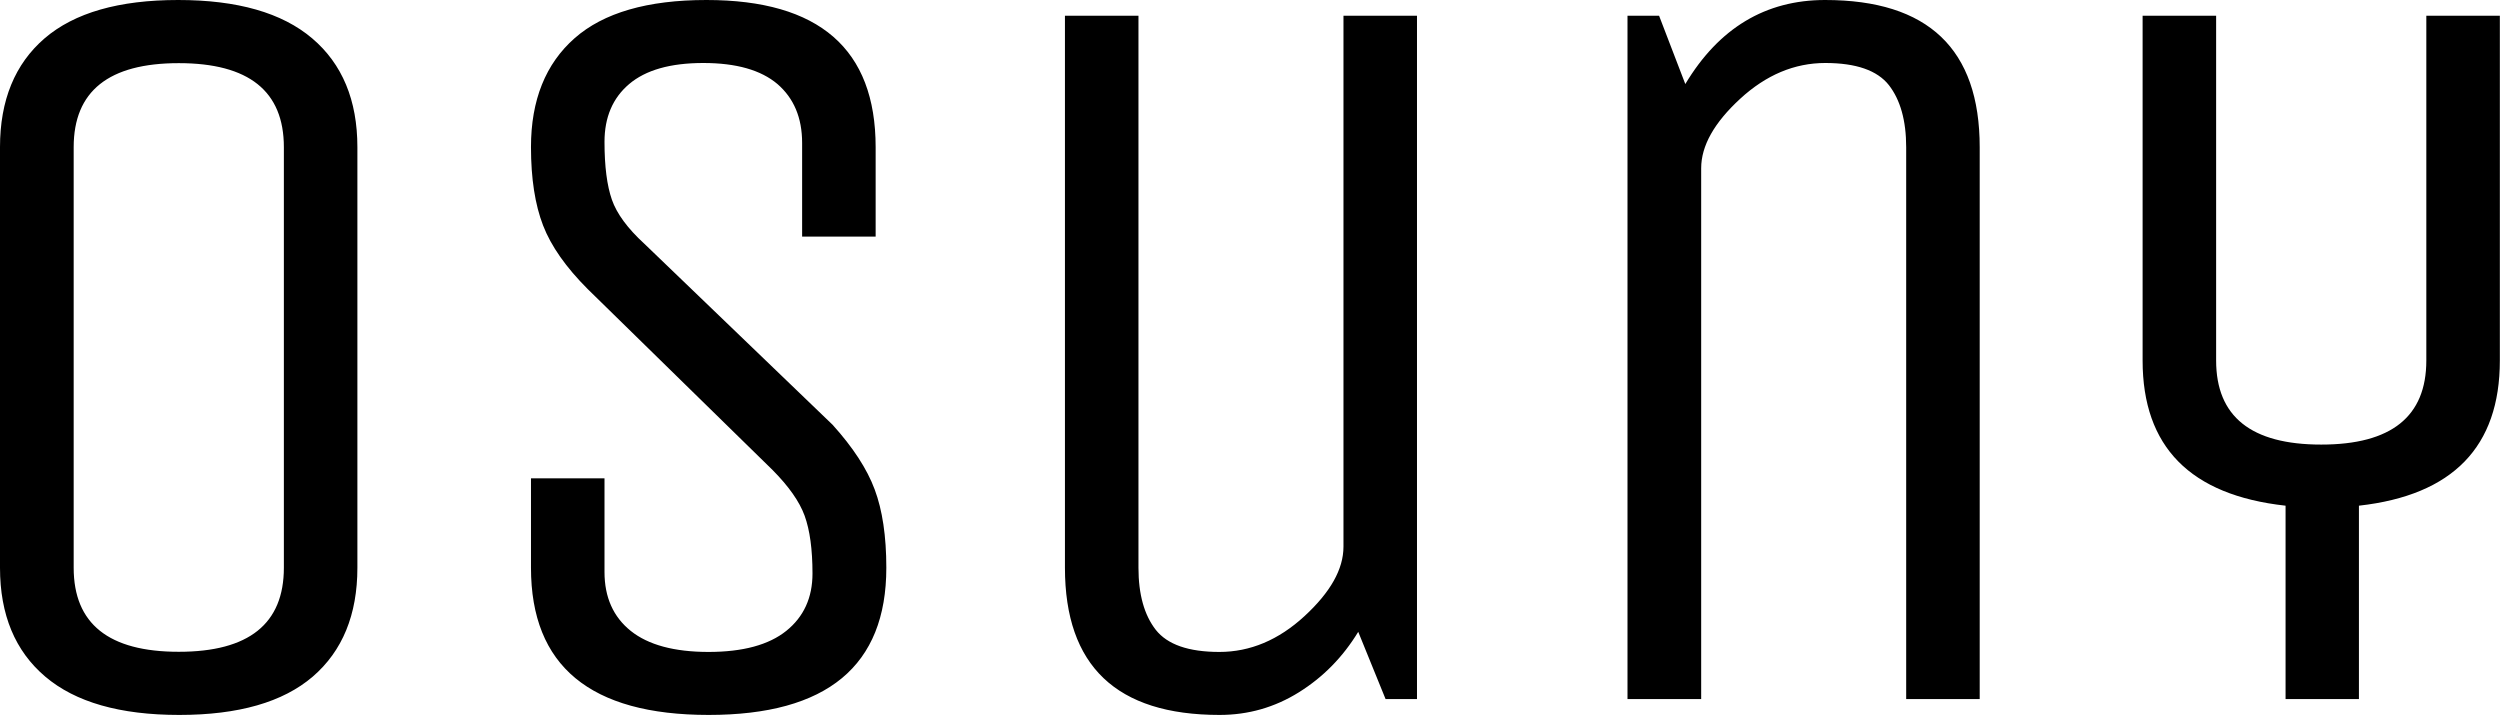
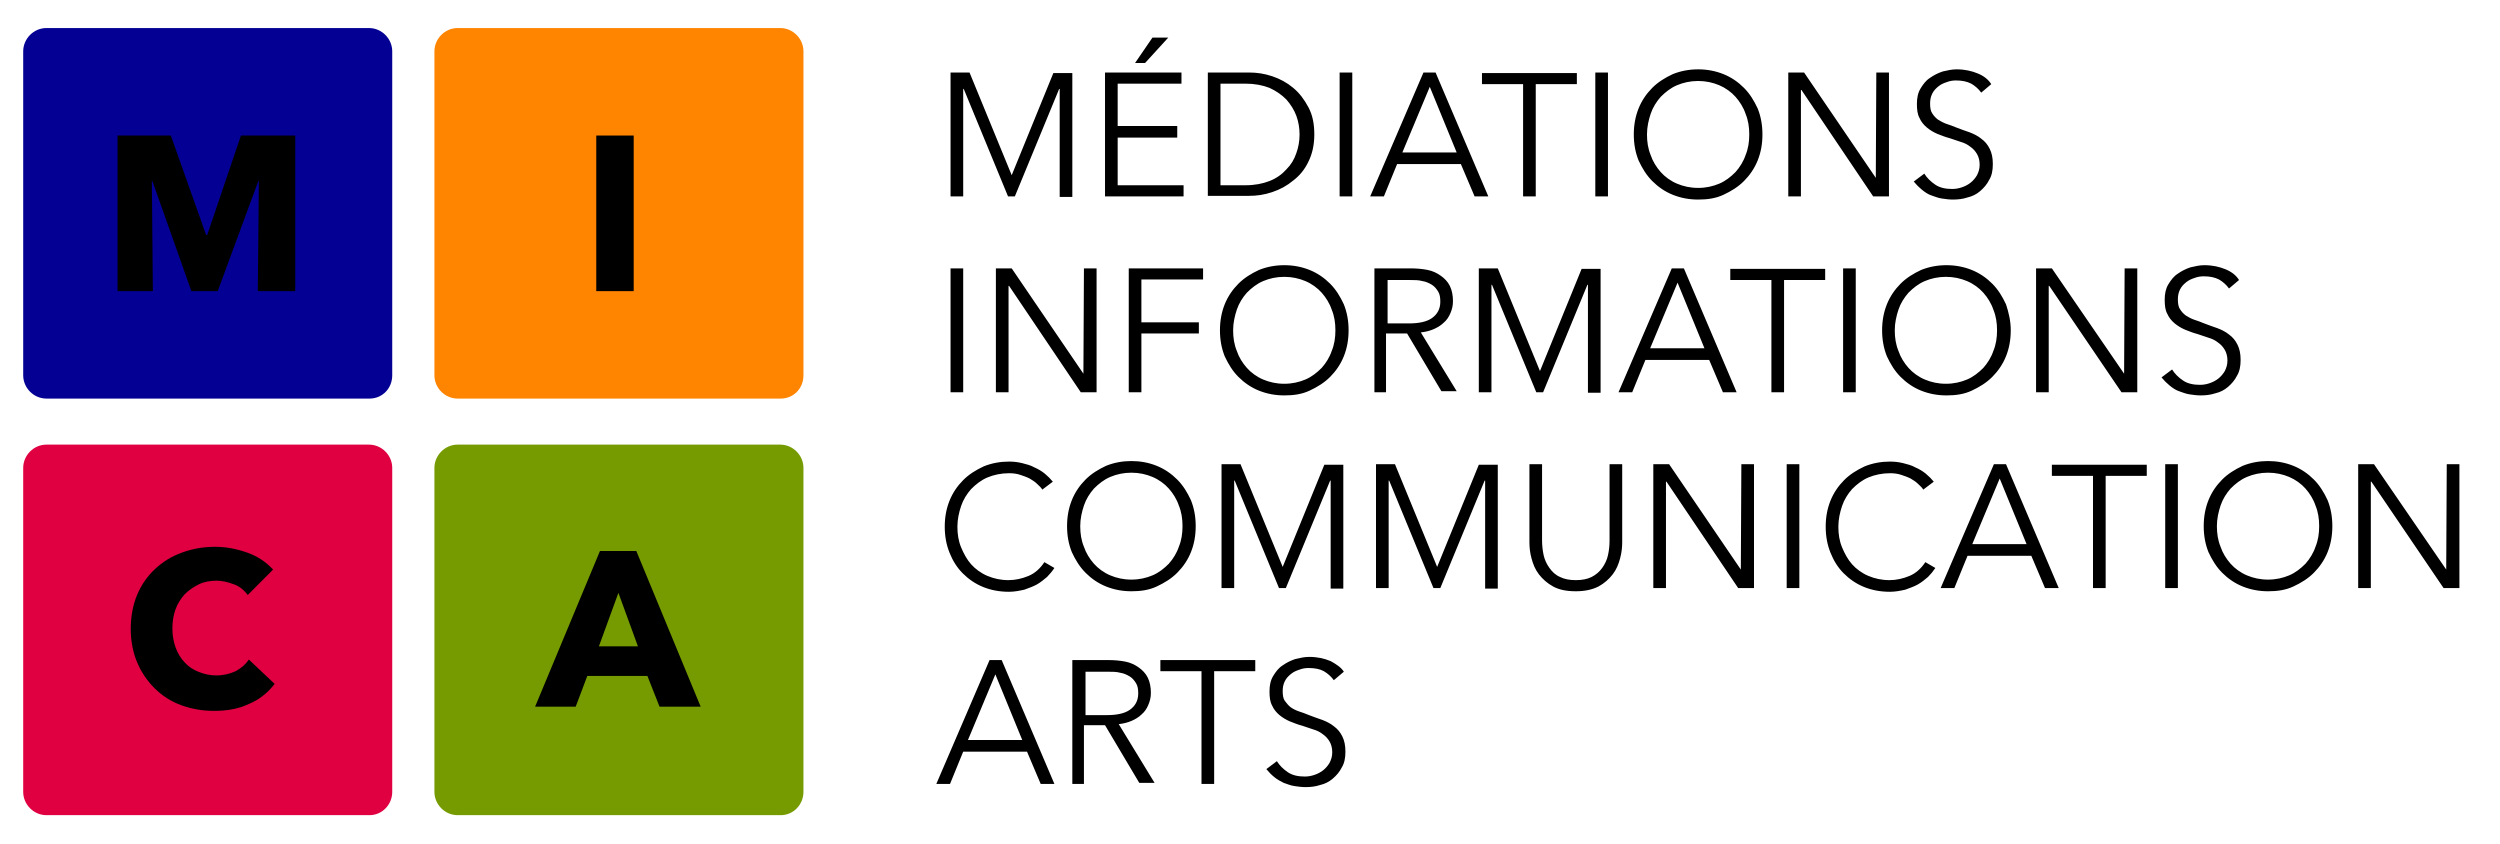
- <svg xmlns="http://www.w3.org/2000/svg" version="1.2" baseProfile="tiny" width="1591.4" height="455.1" overflow="visible" xml:space="preserve">
-   <switch>
-     <g>
-       <g fill="#000000">
-         <path d="M227.5 93.7v267.7c0 29.9-9.5 53-28.4 69.3-19 16.3-47.3 24.4-85 24.4S48 447 28.8 430.7C9.6 414.4 0 391.3 0 361.4V93.7c0-29.9 9.5-53 28.4-69.3C47.4 8.1 75.7 0 113.4 0s66.1 8.1 85.3 24.4c19.2 16.3 28.8 39.4 28.8 69.3zm-46.8 267.7V93.7c0-35.7-22.3-53.5-66.9-53.5-44.6 0-66.9 17.8-66.9 53.5v267.7c0 35.7 22.3 53.5 66.9 53.5 44.6 0 66.9-17.8 66.9-53.5zM564.2 361.4c0 62.5-37.7 93.7-113.1 93.7-75.4 0-113.1-31.2-113.1-93.7v-56.9h46.8v59.6c0 16.1 5.6 28.6 16.7 37.5 11.1 8.9 27.7 13.4 49.5 13.4 21.9 0 38.4-4.5 49.5-13.4 11.1-8.9 16.7-21.1 16.7-36.5 0-15.4-1.7-27.7-5-36.8-3.3-9.1-10.2-18.8-20.4-29.1L374.1 184c-13.8-13.8-23.3-27.3-28.4-40.5-5.1-13.2-7.7-29.8-7.7-49.9 0-29.9 9.3-53 27.8-69.3C384.2 8.1 412.2 0 449.7 0c71.8 0 107.7 31.2 107.7 93.7v56.9h-46.8V91c0-16.1-5.3-28.5-15.7-37.5-10.5-8.9-26.2-13.4-47.2-13.4-21 0-36.7 4.5-47.2 13.4s-15.7 21.2-15.7 36.8c0 15.6 1.6 27.9 4.7 36.8 3.1 8.9 10 18.3 20.7 28.1L530 270.4c12.9 14.3 21.9 28 26.8 41.2 4.9 13.1 7.4 29.7 7.4 49.8zM677.9 361.4V10h46.8v351.4c0 17 3.7 30.1 11 39.5 7.4 9.4 20.9 14.1 40.5 14.1s37.7-7.6 54.2-22.8c16.5-15.2 24.8-29.9 24.8-44.2V10H902v435h-20l-17.4-42.8c-9.8 16.1-22.4 28.9-37.8 38.5-15.4 9.6-32.2 14.4-50.5 14.4-65.6 0-98.4-31.2-98.4-93.7zM1082.8 445H1036V10h20.1l16.7 43.5c21.4-35.7 51.1-53.5 89-53.5 65.6 0 98.4 31.2 98.4 93.7V445h-46.8V93.7c0-16.9-3.7-30.1-11-39.5-7.4-9.4-20.9-14.1-40.5-14.1s-37.7 7.6-54.2 22.8c-16.5 15.2-24.8 29.9-24.8 44.2V445zM1501.7 445h-46.8V321.9c-60.7-6.7-91-37.5-91-92.4V10h46.8v219.5c0 35.7 22.3 53.5 66.9 53.5 44.6 0 66.9-17.8 66.9-53.5V10h46.8v219.5c0 54.9-29.9 85.7-89.7 92.4V445z" />
-       </g>
-     </g>
-   </switch>
+ <svg xmlns="http://www.w3.org/2000/svg" width="160" height="54" viewBox="0 0 160 54" fill="none">
+   <path d="M64.749 11.213L67.415 4.675H68.629V12.602H67.82V5.691H67.786L64.951 12.568H64.513L61.679 5.691H61.645V12.568H60.835V4.641H62.05L64.749 11.213ZM71.531 11.857H75.749V12.568H70.721V4.641H75.614V5.353H71.531V8.063H75.344V8.808H71.531V11.857ZM73.285 4.031H72.644L73.758 2.405H74.77L73.285 4.031ZM77.301 4.641H79.933C80.439 4.641 80.911 4.709 81.417 4.878C81.923 5.048 82.362 5.285 82.767 5.624C83.172 5.962 83.475 6.369 83.745 6.877C84.015 7.385 84.116 7.961 84.116 8.605C84.116 9.282 83.981 9.858 83.745 10.332C83.509 10.841 83.172 11.247 82.767 11.552C82.362 11.891 81.923 12.128 81.417 12.297C80.911 12.467 80.439 12.534 79.933 12.534H77.301V4.641ZM78.111 11.857H79.696C80.304 11.857 80.81 11.755 81.248 11.586C81.687 11.417 82.058 11.146 82.328 10.841C82.632 10.536 82.834 10.197 82.969 9.79C83.104 9.418 83.172 9.011 83.172 8.605C83.172 8.198 83.104 7.792 82.969 7.419C82.834 7.046 82.598 6.674 82.328 6.369C82.025 6.064 81.687 5.827 81.248 5.624C80.81 5.454 80.304 5.353 79.696 5.353H78.111V11.857ZM86.546 12.568H85.736V4.641H86.546V12.568ZM88.57 12.568H87.693L91.101 4.641H91.877L95.251 12.568H94.374L93.496 10.502H89.414L88.57 12.568ZM89.751 9.757H93.227L91.506 5.556L89.751 9.757ZM98.288 12.568H97.478V5.386H94.846V4.675H100.919V5.386H98.288V12.568ZM102.91 12.568H102.1V4.641H102.91V12.568ZM112.796 8.605C112.796 9.215 112.695 9.757 112.493 10.265C112.29 10.773 111.986 11.213 111.615 11.586C111.244 11.959 110.806 12.23 110.299 12.467C109.793 12.704 109.253 12.772 108.68 12.772C108.106 12.772 107.566 12.67 107.06 12.467C106.554 12.264 106.116 11.959 105.744 11.586C105.373 11.213 105.103 10.773 104.867 10.265C104.665 9.757 104.563 9.215 104.563 8.605C104.563 7.995 104.665 7.453 104.867 6.945C105.07 6.437 105.373 5.996 105.744 5.624C106.116 5.251 106.554 4.98 107.06 4.743C107.566 4.54 108.106 4.438 108.68 4.438C109.253 4.438 109.793 4.54 110.299 4.743C110.806 4.946 111.244 5.251 111.615 5.624C111.986 5.996 112.256 6.437 112.493 6.945C112.695 7.453 112.796 7.995 112.796 8.605ZM111.953 8.605C111.953 8.13 111.885 7.69 111.717 7.284C111.582 6.877 111.345 6.504 111.075 6.199C110.806 5.895 110.434 5.624 110.03 5.454C109.625 5.285 109.186 5.183 108.68 5.183C108.174 5.183 107.735 5.285 107.33 5.454C106.925 5.624 106.588 5.895 106.284 6.199C106.014 6.504 105.778 6.877 105.643 7.284C105.508 7.69 105.407 8.13 105.407 8.605C105.407 9.079 105.474 9.519 105.643 9.926C105.778 10.332 106.014 10.705 106.284 11.01C106.554 11.315 106.925 11.586 107.33 11.755C107.735 11.925 108.174 12.026 108.68 12.026C109.186 12.026 109.625 11.925 110.03 11.755C110.434 11.586 110.772 11.315 111.075 11.01C111.345 10.705 111.582 10.332 111.717 9.926C111.885 9.519 111.953 9.079 111.953 8.605ZM120.051 11.383L120.084 4.641H120.894V12.568H119.882L115.293 5.759H115.259V12.568H114.45V4.641H115.462L120.051 11.383ZM126.799 5.928C126.63 5.691 126.394 5.488 126.158 5.353C125.888 5.217 125.584 5.149 125.179 5.149C124.977 5.149 124.774 5.183 124.606 5.251C124.403 5.319 124.234 5.386 124.066 5.522C123.897 5.657 123.762 5.793 123.661 5.996C123.56 6.199 123.526 6.403 123.526 6.64C123.526 6.877 123.56 7.114 123.661 7.25C123.762 7.419 123.897 7.555 124.032 7.656C124.201 7.758 124.369 7.859 124.572 7.927C124.774 7.995 124.977 8.063 125.213 8.164C125.483 8.266 125.753 8.368 126.057 8.469C126.326 8.571 126.596 8.706 126.799 8.876C127.035 9.045 127.204 9.248 127.339 9.519C127.474 9.79 127.541 10.095 127.541 10.502C127.541 10.908 127.474 11.247 127.305 11.518C127.17 11.789 126.968 12.026 126.731 12.23C126.495 12.433 126.225 12.568 125.922 12.636C125.618 12.738 125.314 12.772 124.977 12.772C124.741 12.772 124.504 12.738 124.268 12.704C124.032 12.67 123.796 12.568 123.593 12.501C123.391 12.433 123.189 12.297 122.986 12.128C122.817 11.992 122.649 11.823 122.48 11.62L123.155 11.112C123.323 11.383 123.56 11.62 123.863 11.823C124.167 12.026 124.538 12.094 124.943 12.094C125.145 12.094 125.348 12.06 125.55 11.992C125.753 11.925 125.955 11.823 126.124 11.688C126.293 11.552 126.428 11.383 126.529 11.213C126.63 11.01 126.698 10.807 126.698 10.536C126.698 10.265 126.63 10.028 126.529 9.858C126.428 9.689 126.293 9.519 126.09 9.384C125.922 9.248 125.719 9.147 125.483 9.079C125.247 9.011 125.011 8.91 124.774 8.842C124.504 8.774 124.268 8.673 123.998 8.571C123.762 8.469 123.526 8.334 123.323 8.164C123.121 7.995 122.952 7.792 122.851 7.555C122.716 7.317 122.682 7.013 122.682 6.64C122.682 6.267 122.75 5.928 122.919 5.657C123.087 5.386 123.256 5.149 123.526 4.98C123.762 4.811 124.032 4.675 124.336 4.573C124.639 4.506 124.909 4.438 125.213 4.438C125.753 4.438 126.191 4.54 126.596 4.709C127.001 4.878 127.271 5.115 127.44 5.386L126.799 5.928ZM61.645 25.103H60.835V17.176H61.645V25.103ZM69.338 23.917L69.372 17.176H70.181V25.103H69.169L64.58 18.294H64.547V25.103H63.737V17.176H64.749L69.338 23.917ZM73.049 25.103H72.24V17.176H76.997V17.887H73.049V20.631H76.727V21.343H73.049V25.103ZM86.31 21.139C86.31 21.749 86.208 22.291 86.006 22.799C85.803 23.307 85.5 23.748 85.129 24.12C84.757 24.493 84.319 24.764 83.813 25.001C83.307 25.238 82.767 25.306 82.193 25.306C81.62 25.306 81.08 25.204 80.574 25.001C80.067 24.798 79.629 24.493 79.258 24.12C78.886 23.748 78.617 23.307 78.38 22.799C78.178 22.291 78.077 21.749 78.077 21.139C78.077 20.529 78.178 19.988 78.38 19.479C78.583 18.971 78.886 18.531 79.258 18.158C79.629 17.785 80.067 17.514 80.574 17.277C81.08 17.074 81.62 16.972 82.193 16.972C82.767 16.972 83.307 17.074 83.813 17.277C84.319 17.481 84.757 17.785 85.129 18.158C85.5 18.531 85.77 18.971 86.006 19.479C86.208 19.988 86.31 20.529 86.31 21.139ZM85.466 21.139C85.466 20.665 85.399 20.225 85.23 19.818C85.095 19.412 84.859 19.039 84.589 18.734C84.319 18.429 83.948 18.158 83.543 17.989C83.138 17.819 82.699 17.718 82.193 17.718C81.687 17.718 81.248 17.819 80.844 17.989C80.439 18.158 80.101 18.429 79.798 18.734C79.528 19.039 79.291 19.412 79.156 19.818C79.022 20.225 78.92 20.665 78.92 21.139C78.92 21.614 78.988 22.054 79.156 22.46C79.291 22.867 79.528 23.24 79.798 23.544C80.067 23.849 80.439 24.12 80.844 24.29C81.248 24.459 81.687 24.561 82.193 24.561C82.699 24.561 83.138 24.459 83.543 24.29C83.948 24.12 84.285 23.849 84.589 23.544C84.859 23.24 85.095 22.867 85.23 22.46C85.399 22.054 85.466 21.614 85.466 21.139ZM88.773 25.103H87.963V17.176H90.291C90.662 17.176 91.033 17.209 91.371 17.277C91.708 17.345 91.978 17.481 92.214 17.65C92.45 17.819 92.653 18.023 92.788 18.294C92.923 18.565 92.99 18.903 92.99 19.276C92.99 19.581 92.923 19.818 92.822 20.055C92.72 20.292 92.585 20.496 92.383 20.665C92.214 20.834 91.978 20.97 91.742 21.072C91.506 21.173 91.236 21.241 90.932 21.275L93.227 25.035H92.248L90.055 21.343H88.705V25.103H88.773ZM88.773 20.699H90.156C90.797 20.699 91.303 20.597 91.641 20.36C91.978 20.123 92.18 19.784 92.18 19.31C92.18 19.039 92.147 18.836 92.046 18.666C91.944 18.497 91.809 18.328 91.641 18.226C91.472 18.124 91.269 18.023 91.033 17.989C90.797 17.921 90.527 17.921 90.224 17.921H88.806V20.699H88.773ZM98.558 23.748L101.223 17.209H102.438V25.137H101.628V18.226H101.594L98.76 25.103H98.321L95.487 18.226H95.453V25.103H94.644V17.176H95.858L98.558 23.748ZM104.462 25.103H103.585L106.993 17.176H107.769L111.143 25.103H110.266L109.388 23.036H105.306L104.462 25.103ZM105.609 22.291H109.085L107.364 18.09L105.609 22.291ZM114.18 25.103H113.37V17.921H110.738V17.209H116.811V17.921H114.18V25.103ZM118.768 25.103H117.959V17.176H118.768V25.103ZM128.688 21.139C128.688 21.749 128.587 22.291 128.385 22.799C128.182 23.307 127.879 23.748 127.507 24.12C127.136 24.493 126.698 24.764 126.191 25.001C125.685 25.238 125.146 25.306 124.572 25.306C123.998 25.306 123.458 25.204 122.952 25.001C122.446 24.798 122.008 24.493 121.636 24.12C121.265 23.748 120.995 23.307 120.759 22.799C120.557 22.291 120.455 21.749 120.455 21.139C120.455 20.529 120.557 19.988 120.759 19.479C120.962 18.971 121.265 18.531 121.636 18.158C122.008 17.785 122.446 17.514 122.952 17.277C123.458 17.074 123.998 16.972 124.572 16.972C125.146 16.972 125.685 17.074 126.191 17.277C126.698 17.481 127.136 17.785 127.507 18.158C127.879 18.531 128.148 18.971 128.385 19.479C128.553 19.988 128.688 20.529 128.688 21.139ZM127.811 21.139C127.811 20.665 127.744 20.225 127.575 19.818C127.44 19.412 127.204 19.039 126.934 18.734C126.664 18.429 126.293 18.158 125.888 17.989C125.483 17.819 125.044 17.718 124.538 17.718C124.032 17.718 123.593 17.819 123.189 17.989C122.784 18.158 122.446 18.429 122.143 18.734C121.873 19.039 121.636 19.412 121.501 19.818C121.367 20.225 121.265 20.665 121.265 21.139C121.265 21.614 121.333 22.054 121.501 22.46C121.636 22.867 121.873 23.24 122.143 23.544C122.412 23.849 122.784 24.12 123.189 24.29C123.593 24.459 124.032 24.561 124.538 24.561C125.044 24.561 125.483 24.459 125.888 24.29C126.293 24.12 126.63 23.849 126.934 23.544C127.204 23.24 127.44 22.867 127.575 22.46C127.744 22.054 127.811 21.614 127.811 21.139ZM135.943 23.917L135.976 17.176H136.786V25.103H135.774L131.151 18.294H131.118V25.103H130.308V17.176H131.32L135.943 23.917ZM142.657 18.463C142.488 18.226 142.252 18.023 142.016 17.887C141.746 17.752 141.442 17.684 141.038 17.684C140.835 17.684 140.633 17.718 140.464 17.785C140.261 17.853 140.093 17.921 139.924 18.056C139.755 18.192 139.62 18.328 139.519 18.531C139.418 18.734 139.384 18.937 139.384 19.174C139.384 19.412 139.418 19.649 139.519 19.784C139.62 19.954 139.755 20.089 139.89 20.191C140.059 20.292 140.228 20.394 140.43 20.462C140.633 20.529 140.835 20.597 141.071 20.699C141.341 20.8 141.611 20.902 141.915 21.004C142.185 21.105 142.455 21.241 142.657 21.41C142.893 21.58 143.062 21.783 143.197 22.054C143.332 22.325 143.399 22.63 143.399 23.036C143.399 23.443 143.332 23.782 143.163 24.053C143.028 24.324 142.826 24.561 142.59 24.764C142.353 24.967 142.083 25.103 141.78 25.171C141.476 25.272 141.172 25.306 140.835 25.306C140.599 25.306 140.363 25.272 140.127 25.238C139.89 25.204 139.654 25.103 139.452 25.035C139.249 24.967 139.047 24.832 138.844 24.663C138.676 24.527 138.507 24.358 138.338 24.154L139.013 23.646C139.182 23.917 139.418 24.154 139.722 24.358C140.025 24.561 140.396 24.629 140.801 24.629C141.004 24.629 141.206 24.595 141.409 24.527C141.611 24.459 141.814 24.358 141.982 24.222C142.151 24.087 142.286 23.917 142.387 23.748C142.488 23.544 142.556 23.341 142.556 23.07C142.556 22.799 142.488 22.562 142.387 22.393C142.286 22.223 142.151 22.054 141.949 21.918C141.78 21.783 141.577 21.681 141.341 21.614C141.105 21.546 140.869 21.444 140.633 21.376C140.363 21.309 140.127 21.207 139.857 21.105C139.62 21.004 139.384 20.868 139.182 20.699C138.979 20.529 138.811 20.326 138.709 20.089C138.574 19.852 138.541 19.547 138.541 19.174C138.541 18.802 138.608 18.463 138.777 18.192C138.946 17.921 139.114 17.684 139.384 17.514C139.62 17.345 139.89 17.209 140.194 17.108C140.498 17.04 140.768 16.972 141.071 16.972C141.611 16.972 142.05 17.074 142.455 17.243C142.86 17.413 143.129 17.65 143.298 17.921L142.657 18.463ZM67.482 36.35C67.347 36.553 67.178 36.757 67.01 36.926C66.807 37.095 66.605 37.265 66.369 37.4C66.132 37.536 65.829 37.637 65.559 37.739C65.255 37.807 64.918 37.874 64.58 37.874C63.973 37.874 63.433 37.773 62.927 37.57C62.421 37.366 61.982 37.062 61.611 36.689C61.24 36.316 60.97 35.876 60.768 35.368C60.565 34.859 60.464 34.317 60.464 33.708C60.464 33.098 60.565 32.556 60.768 32.048C60.97 31.54 61.274 31.099 61.645 30.727C62.016 30.354 62.455 30.083 62.961 29.846C63.467 29.642 64.007 29.541 64.58 29.541C64.884 29.541 65.154 29.575 65.424 29.642C65.694 29.71 65.964 29.778 66.2 29.913C66.436 30.015 66.672 30.151 66.875 30.32C67.077 30.489 67.246 30.659 67.381 30.828L66.706 31.336C66.638 31.201 66.504 31.099 66.369 30.964C66.234 30.828 66.065 30.727 65.896 30.625C65.694 30.523 65.491 30.456 65.289 30.388C65.087 30.32 64.85 30.286 64.58 30.286C64.074 30.286 63.602 30.388 63.197 30.557C62.792 30.727 62.455 30.997 62.151 31.302C61.881 31.607 61.645 31.98 61.51 32.386C61.375 32.793 61.274 33.233 61.274 33.708C61.274 34.182 61.341 34.622 61.51 35.029C61.679 35.435 61.881 35.808 62.151 36.113C62.421 36.418 62.792 36.689 63.197 36.858C63.602 37.028 64.04 37.129 64.547 37.129C64.985 37.129 65.424 37.028 65.829 36.858C66.234 36.689 66.571 36.384 66.841 35.977L67.482 36.35ZM76.525 33.674C76.525 34.284 76.423 34.826 76.221 35.334C76.019 35.842 75.715 36.282 75.344 36.655C74.973 37.028 74.534 37.299 74.028 37.536C73.522 37.773 72.982 37.841 72.408 37.841C71.835 37.841 71.295 37.739 70.789 37.536C70.283 37.333 69.844 37.028 69.473 36.655C69.102 36.282 68.832 35.842 68.596 35.334C68.393 34.826 68.292 34.284 68.292 33.674C68.292 33.064 68.393 32.522 68.596 32.014C68.798 31.506 69.102 31.065 69.473 30.693C69.844 30.32 70.283 30.049 70.789 29.812C71.295 29.608 71.835 29.507 72.408 29.507C72.982 29.507 73.522 29.608 74.028 29.812C74.534 30.015 74.973 30.32 75.344 30.693C75.715 31.065 75.985 31.506 76.221 32.014C76.423 32.522 76.525 33.064 76.525 33.674ZM75.681 33.674C75.681 33.2 75.614 32.759 75.445 32.353C75.31 31.946 75.074 31.573 74.804 31.268C74.534 30.964 74.163 30.693 73.758 30.523C73.353 30.354 72.914 30.252 72.408 30.252C71.902 30.252 71.463 30.354 71.059 30.523C70.654 30.693 70.316 30.964 70.013 31.268C69.743 31.573 69.507 31.946 69.372 32.353C69.237 32.759 69.135 33.2 69.135 33.674C69.135 34.148 69.203 34.589 69.372 34.995C69.507 35.401 69.743 35.774 70.013 36.079C70.283 36.384 70.654 36.655 71.059 36.824C71.463 36.994 71.902 37.095 72.408 37.095C72.914 37.095 73.353 36.994 73.758 36.824C74.163 36.655 74.5 36.384 74.804 36.079C75.074 35.774 75.31 35.401 75.445 34.995C75.614 34.589 75.681 34.148 75.681 33.674ZM82.092 36.282L84.757 29.744H85.972V37.671H85.162V30.76H85.129L82.294 37.637H81.856L79.022 30.76H78.988V37.637H78.178V29.71H79.393L82.092 36.282ZM91.978 36.282L94.644 29.744H95.858V37.671H95.049V30.76H95.015L92.18 37.637H91.742L88.908 30.76H88.874V37.637H88.064V29.71H89.279L91.978 36.282ZM100.852 37.841C100.245 37.841 99.772 37.739 99.401 37.536C99.03 37.333 98.726 37.062 98.49 36.757C98.254 36.452 98.119 36.113 98.018 35.74C97.916 35.368 97.883 35.029 97.883 34.69V29.71H98.692V34.589C98.692 34.893 98.726 35.232 98.794 35.537C98.861 35.842 98.996 36.113 99.165 36.35C99.334 36.587 99.536 36.791 99.84 36.926C100.11 37.062 100.447 37.129 100.852 37.129C101.257 37.129 101.594 37.062 101.864 36.926C102.134 36.791 102.37 36.587 102.539 36.35C102.708 36.113 102.843 35.842 102.91 35.537C102.978 35.232 103.011 34.927 103.011 34.589V29.71H103.821V34.69C103.821 35.029 103.787 35.368 103.686 35.74C103.585 36.113 103.45 36.452 103.214 36.757C102.978 37.062 102.674 37.333 102.303 37.536C101.898 37.739 101.426 37.841 100.852 37.841ZM111.413 36.452L111.447 29.71H112.256V37.637H111.244L106.655 30.828H106.622V37.637H105.812V29.71H106.824L111.413 36.452ZM115.158 37.637H114.348V29.71H115.158V37.637ZM123.863 36.35C123.728 36.553 123.56 36.757 123.391 36.926C123.189 37.095 122.986 37.265 122.75 37.4C122.514 37.536 122.21 37.637 121.94 37.739C121.636 37.807 121.299 37.874 120.962 37.874C120.354 37.874 119.814 37.773 119.308 37.57C118.802 37.366 118.364 37.062 117.992 36.689C117.621 36.316 117.351 35.876 117.149 35.368C116.946 34.859 116.845 34.317 116.845 33.708C116.845 33.098 116.946 32.556 117.149 32.048C117.351 31.54 117.655 31.099 118.026 30.727C118.397 30.354 118.836 30.083 119.342 29.846C119.848 29.642 120.388 29.541 120.962 29.541C121.265 29.541 121.535 29.575 121.805 29.642C122.075 29.71 122.345 29.778 122.581 29.913C122.817 30.015 123.054 30.151 123.256 30.32C123.458 30.489 123.627 30.659 123.762 30.828L123.087 31.336C123.02 31.201 122.885 31.099 122.75 30.964C122.615 30.828 122.446 30.727 122.278 30.625C122.075 30.523 121.873 30.456 121.67 30.388C121.468 30.32 121.232 30.286 120.962 30.286C120.455 30.286 119.983 30.388 119.578 30.557C119.173 30.727 118.836 30.997 118.532 31.302C118.262 31.607 118.026 31.98 117.891 32.386C117.756 32.793 117.655 33.233 117.655 33.708C117.655 34.182 117.722 34.622 117.891 35.029C118.06 35.435 118.262 35.808 118.532 36.113C118.802 36.418 119.173 36.689 119.578 36.858C119.983 37.028 120.422 37.129 120.928 37.129C121.367 37.129 121.805 37.028 122.21 36.858C122.615 36.689 122.952 36.384 123.222 35.977L123.863 36.35ZM125.078 37.637H124.201L127.609 29.71H128.385L131.759 37.637H130.881L130.004 35.571H125.922L125.078 37.637ZM126.225 34.826H129.701L127.98 30.625L126.225 34.826ZM134.762 37.637H133.952V30.456H131.32V29.744H137.393V30.456H134.762V37.637ZM139.384 37.637H138.574V29.71H139.384V37.637ZM149.27 33.674C149.27 34.284 149.169 34.826 148.967 35.334C148.764 35.842 148.461 36.282 148.089 36.655C147.718 37.028 147.28 37.299 146.774 37.536C146.267 37.773 145.728 37.841 145.154 37.841C144.58 37.841 144.04 37.739 143.534 37.536C143.028 37.333 142.59 37.028 142.218 36.655C141.847 36.282 141.577 35.842 141.341 35.334C141.139 34.826 141.038 34.284 141.038 33.674C141.038 33.064 141.139 32.522 141.341 32.014C141.544 31.506 141.847 31.065 142.218 30.693C142.59 30.32 143.028 30.049 143.534 29.812C144.04 29.608 144.58 29.507 145.154 29.507C145.728 29.507 146.267 29.608 146.774 29.812C147.28 30.015 147.718 30.32 148.089 30.693C148.461 31.065 148.73 31.506 148.967 32.014C149.169 32.522 149.27 33.064 149.27 33.674ZM148.427 33.674C148.427 33.2 148.359 32.759 148.191 32.353C148.056 31.946 147.819 31.573 147.55 31.268C147.28 30.964 146.908 30.693 146.504 30.523C146.099 30.354 145.66 30.252 145.154 30.252C144.648 30.252 144.209 30.354 143.804 30.523C143.399 30.693 143.062 30.964 142.758 31.268C142.488 31.573 142.252 31.946 142.117 32.353C141.982 32.759 141.881 33.2 141.881 33.674C141.881 34.148 141.949 34.589 142.117 34.995C142.252 35.401 142.488 35.774 142.758 36.079C143.028 36.384 143.399 36.655 143.804 36.824C144.209 36.994 144.648 37.095 145.154 37.095C145.66 37.095 146.099 36.994 146.504 36.824C146.908 36.655 147.246 36.384 147.55 36.079C147.819 35.774 148.056 35.401 148.191 34.995C148.359 34.589 148.427 34.148 148.427 33.674ZM156.558 36.452L156.592 29.71H157.402V37.637H156.39L151.767 30.828H151.733V37.637H150.924V29.71H151.936L156.558 36.452ZM60.801 50.172H59.924L63.332 42.245H64.108L67.482 50.172H66.605L65.728 48.105H61.645L60.801 50.172ZM61.949 47.36H65.424L63.703 43.159L61.949 47.36ZM69.439 50.172H68.629V42.245H70.957C71.329 42.245 71.7 42.279 72.037 42.346C72.374 42.414 72.644 42.55 72.881 42.719C73.117 42.888 73.319 43.092 73.454 43.363C73.589 43.634 73.657 43.972 73.657 44.345C73.657 44.65 73.589 44.887 73.488 45.124C73.387 45.361 73.252 45.565 73.049 45.734C72.881 45.903 72.644 46.039 72.408 46.141C72.172 46.242 71.902 46.31 71.599 46.344L73.893 50.104H72.914L70.721 46.411H69.372V50.172H69.439ZM69.439 45.768H70.822C71.463 45.768 71.97 45.666 72.307 45.429C72.644 45.192 72.847 44.853 72.847 44.379C72.847 44.108 72.813 43.905 72.712 43.735C72.611 43.566 72.476 43.397 72.307 43.295C72.138 43.193 71.936 43.092 71.7 43.058C71.463 42.99 71.194 42.99 70.89 42.99H69.473V45.768H69.439ZM77.706 50.172H76.896V42.956H74.264V42.245H80.337V42.956H77.706V50.172ZM85.365 43.532C85.196 43.295 84.96 43.092 84.724 42.956C84.488 42.821 84.15 42.753 83.745 42.753C83.543 42.753 83.34 42.787 83.172 42.855C82.969 42.922 82.8 42.99 82.632 43.126C82.463 43.261 82.328 43.397 82.227 43.6C82.126 43.803 82.092 44.006 82.092 44.243C82.092 44.481 82.126 44.718 82.227 44.853C82.328 44.989 82.463 45.158 82.598 45.26C82.733 45.361 82.936 45.463 83.138 45.531C83.34 45.599 83.543 45.666 83.779 45.768C84.049 45.87 84.319 45.971 84.623 46.073C84.892 46.174 85.162 46.31 85.365 46.479C85.601 46.649 85.77 46.852 85.905 47.123C86.04 47.394 86.107 47.699 86.107 48.105C86.107 48.512 86.04 48.851 85.871 49.122C85.736 49.393 85.534 49.63 85.297 49.833C85.061 50.036 84.791 50.172 84.488 50.24C84.184 50.341 83.88 50.375 83.543 50.375C83.307 50.375 83.07 50.341 82.834 50.307C82.598 50.273 82.362 50.172 82.159 50.104C81.957 50.002 81.754 49.901 81.552 49.731C81.383 49.596 81.215 49.427 81.046 49.223L81.721 48.715C81.889 48.986 82.126 49.223 82.429 49.427C82.733 49.63 83.104 49.698 83.509 49.698C83.712 49.698 83.914 49.664 84.116 49.596C84.319 49.528 84.521 49.427 84.69 49.291C84.859 49.156 84.994 48.986 85.095 48.817C85.196 48.614 85.264 48.41 85.264 48.139C85.264 47.868 85.196 47.631 85.095 47.462C84.994 47.292 84.859 47.123 84.656 46.987C84.488 46.852 84.285 46.75 84.049 46.683C83.813 46.615 83.576 46.513 83.34 46.445C83.07 46.378 82.834 46.276 82.564 46.174C82.328 46.073 82.092 45.937 81.889 45.768C81.687 45.599 81.518 45.395 81.417 45.158C81.282 44.921 81.248 44.616 81.248 44.243C81.248 43.871 81.316 43.532 81.485 43.261C81.653 42.99 81.822 42.753 82.092 42.583C82.328 42.414 82.598 42.279 82.902 42.177C83.205 42.109 83.475 42.041 83.779 42.041C84.319 42.041 84.757 42.143 85.162 42.312C85.534 42.516 85.837 42.719 86.006 42.99L85.365 43.532Z" fill="black" />
+   <path d="M23.652 25.509H2.969C2.159 25.509 1.485 24.832 1.485 24.019V3.286C1.485 2.473 2.159 1.795 2.969 1.795H23.619C24.428 1.795 25.103 2.473 25.103 3.286V24.019C25.103 24.866 24.462 25.509 23.652 25.509Z" fill="#030093" />
+   <path d="M49.971 25.509H29.287C28.477 25.509 27.803 24.832 27.803 24.019V3.286C27.803 2.473 28.477 1.795 29.287 1.795H49.937C50.746 1.795 51.421 2.473 51.421 3.286V24.019C51.421 24.866 50.78 25.509 49.971 25.509Z" fill="#FF8400" />
+   <path d="M23.652 52.17H2.969C2.159 52.17 1.485 51.493 1.485 50.68V29.947C1.485 29.134 2.159 28.456 2.969 28.456H23.619C24.428 28.456 25.103 29.134 25.103 29.947V50.68C25.103 51.493 24.462 52.17 23.652 52.17Z" fill="#E00041" />
+   <path d="M49.971 52.17H29.287C28.477 52.17 27.803 51.493 27.803 50.68V29.947C27.803 29.134 28.477 28.456 29.287 28.456H49.937C50.746 28.456 51.421 29.134 51.421 29.947V50.68C51.421 51.493 50.78 52.17 49.971 52.17Z" fill="#759B00" />
+   <path d="M16.499 18.632L16.567 11.586H16.533L13.935 18.632H12.248L9.751 11.586H9.717L9.785 18.632H7.524V8.672H10.932L13.193 15.041H13.26L15.42 8.672H18.895V18.632H16.499ZM42.21 45.226L41.434 43.261H37.587L36.845 45.226H34.247L38.397 35.266H40.725L44.842 45.226H42.21ZM39.578 37.942L38.33 41.364H40.827L39.578 37.942ZM15.926 45.056C15.285 45.361 14.542 45.497 13.699 45.497C12.923 45.497 12.214 45.361 11.573 45.124C10.932 44.887 10.358 44.514 9.886 44.04C9.414 43.566 9.043 43.024 8.773 42.38C8.503 41.736 8.368 41.025 8.368 40.246C8.368 39.467 8.503 38.721 8.773 38.078C9.043 37.434 9.414 36.892 9.92 36.418C10.392 35.977 10.966 35.605 11.641 35.367C12.282 35.13 12.99 34.995 13.766 34.995C14.475 34.995 15.15 35.13 15.825 35.367C16.499 35.605 17.039 35.977 17.478 36.452L15.858 38.078C15.622 37.773 15.352 37.536 14.981 37.4C14.61 37.265 14.239 37.163 13.868 37.163C13.463 37.163 13.058 37.231 12.72 37.4C12.383 37.569 12.079 37.773 11.809 38.044C11.573 38.315 11.371 38.62 11.236 38.992C11.101 39.365 11.033 39.772 11.033 40.212C11.033 40.652 11.101 41.059 11.236 41.431C11.371 41.804 11.573 42.143 11.809 42.38C12.046 42.651 12.349 42.854 12.687 42.99C13.024 43.125 13.395 43.227 13.834 43.227C14.306 43.227 14.711 43.125 15.082 42.956C15.453 42.753 15.723 42.516 15.926 42.211L17.579 43.769C17.107 44.379 16.567 44.785 15.926 45.056ZM38.161 18.632V8.672H40.557V18.632H38.161Z" fill="black" />
</svg>
